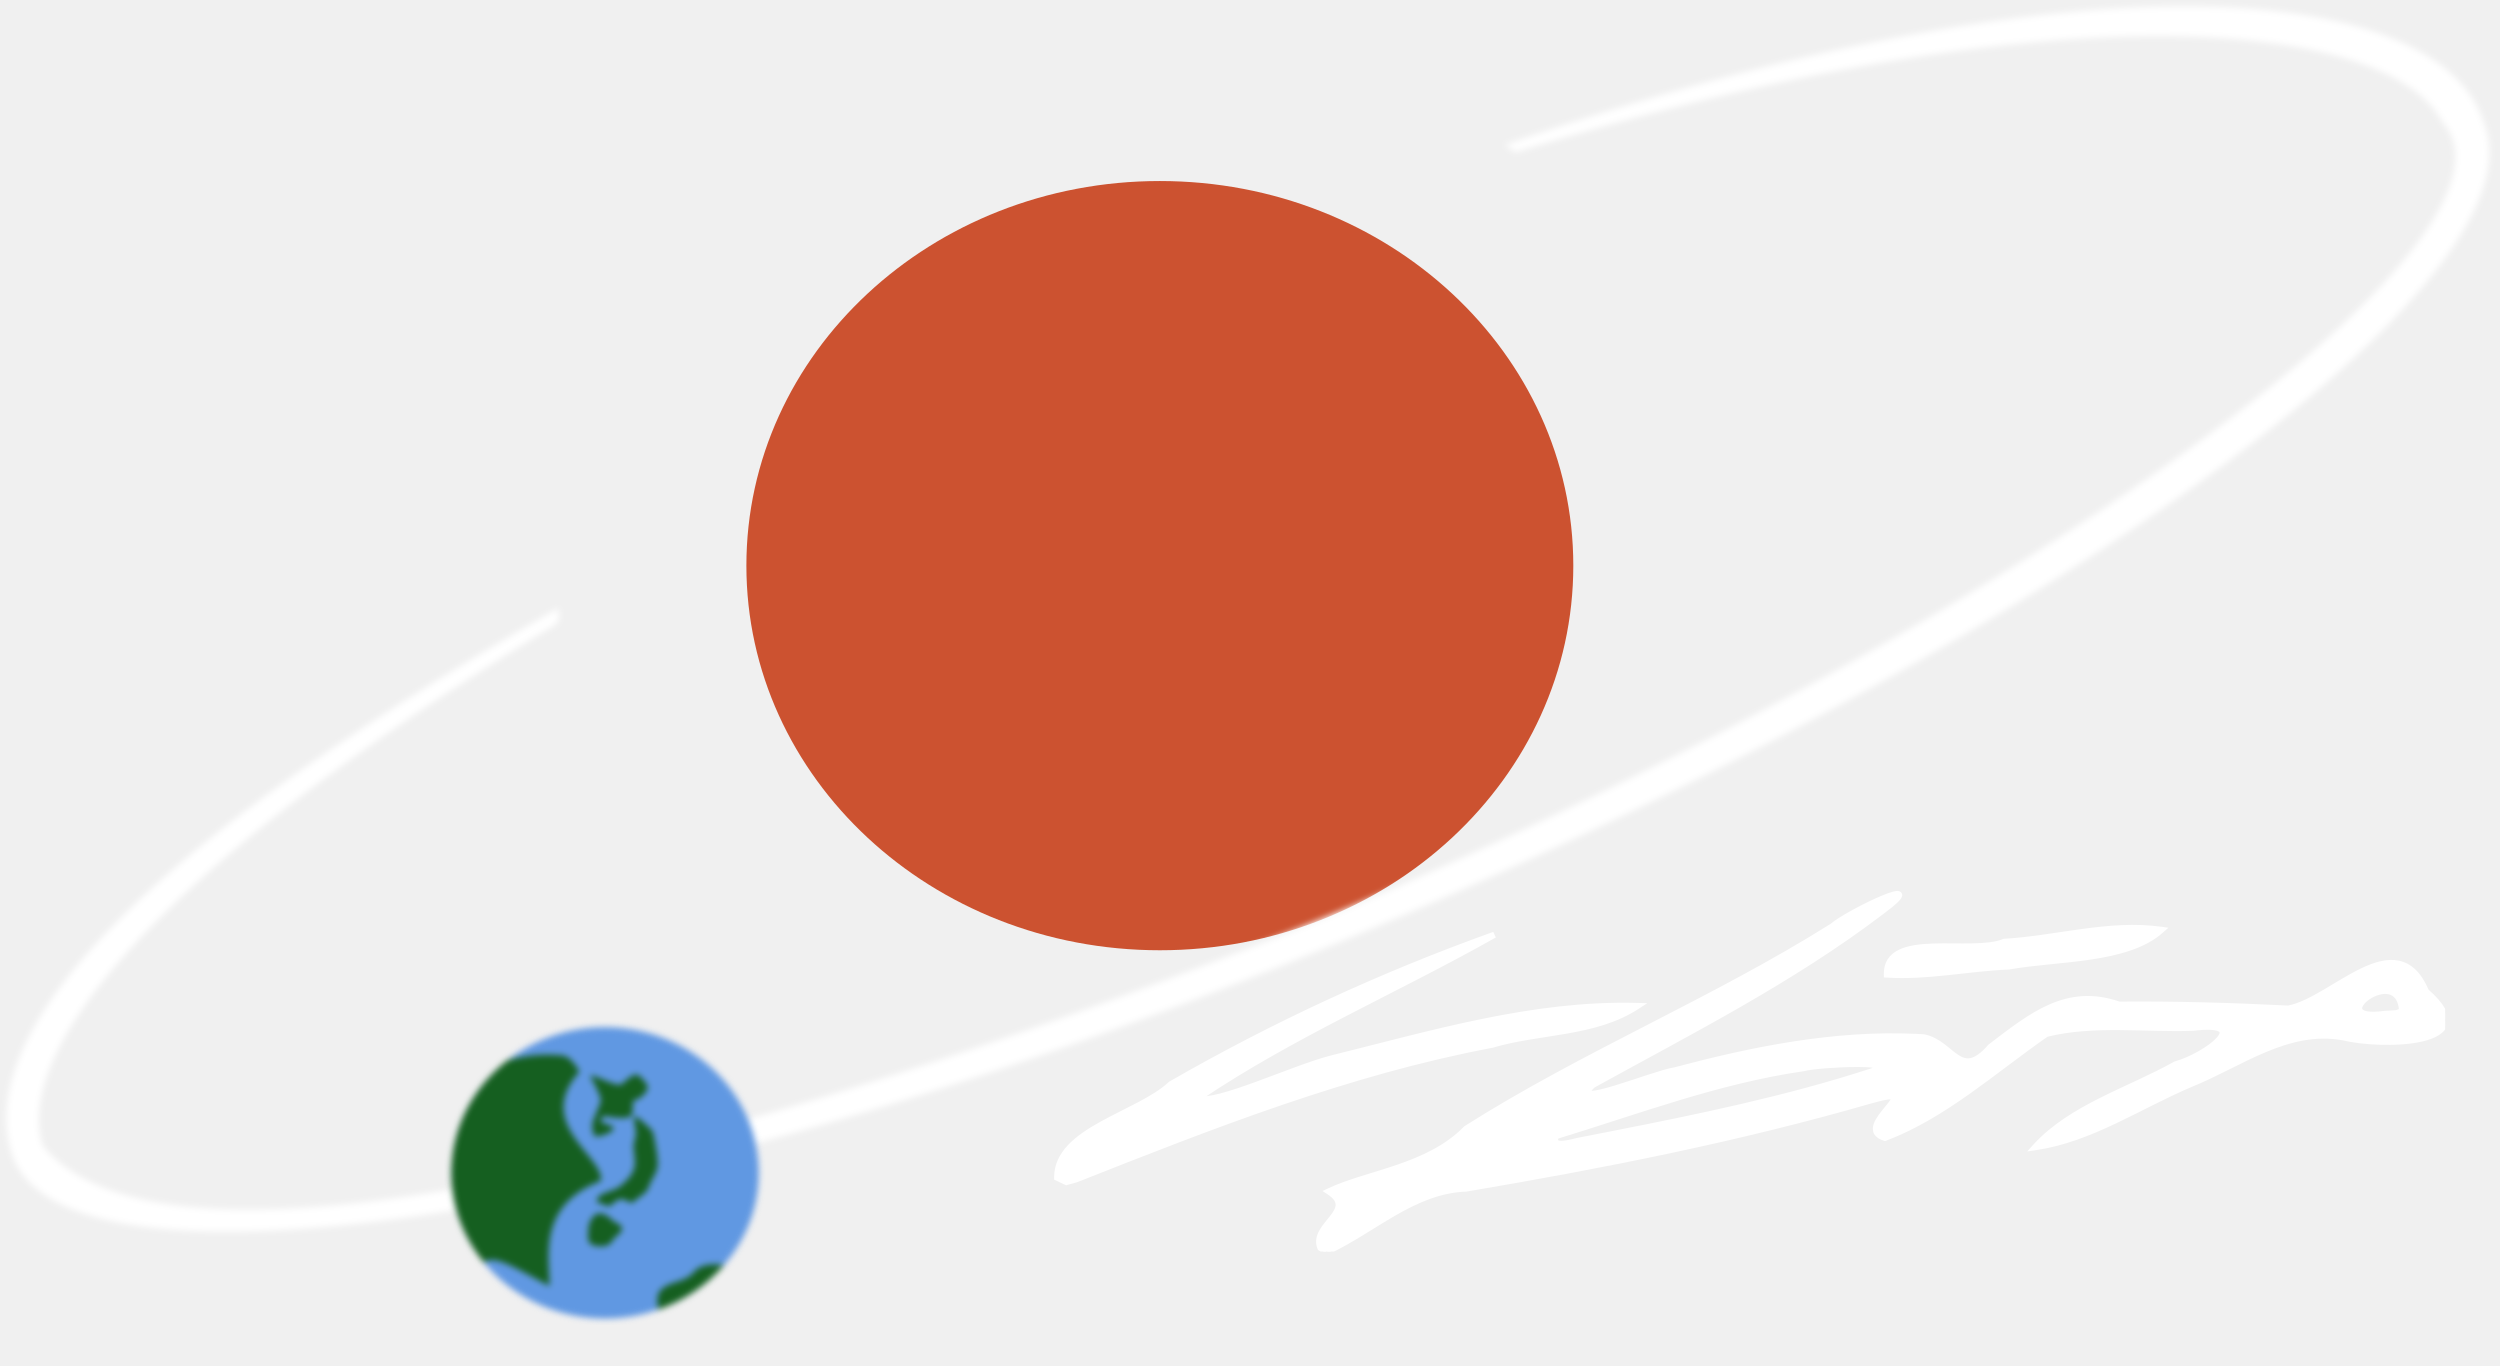
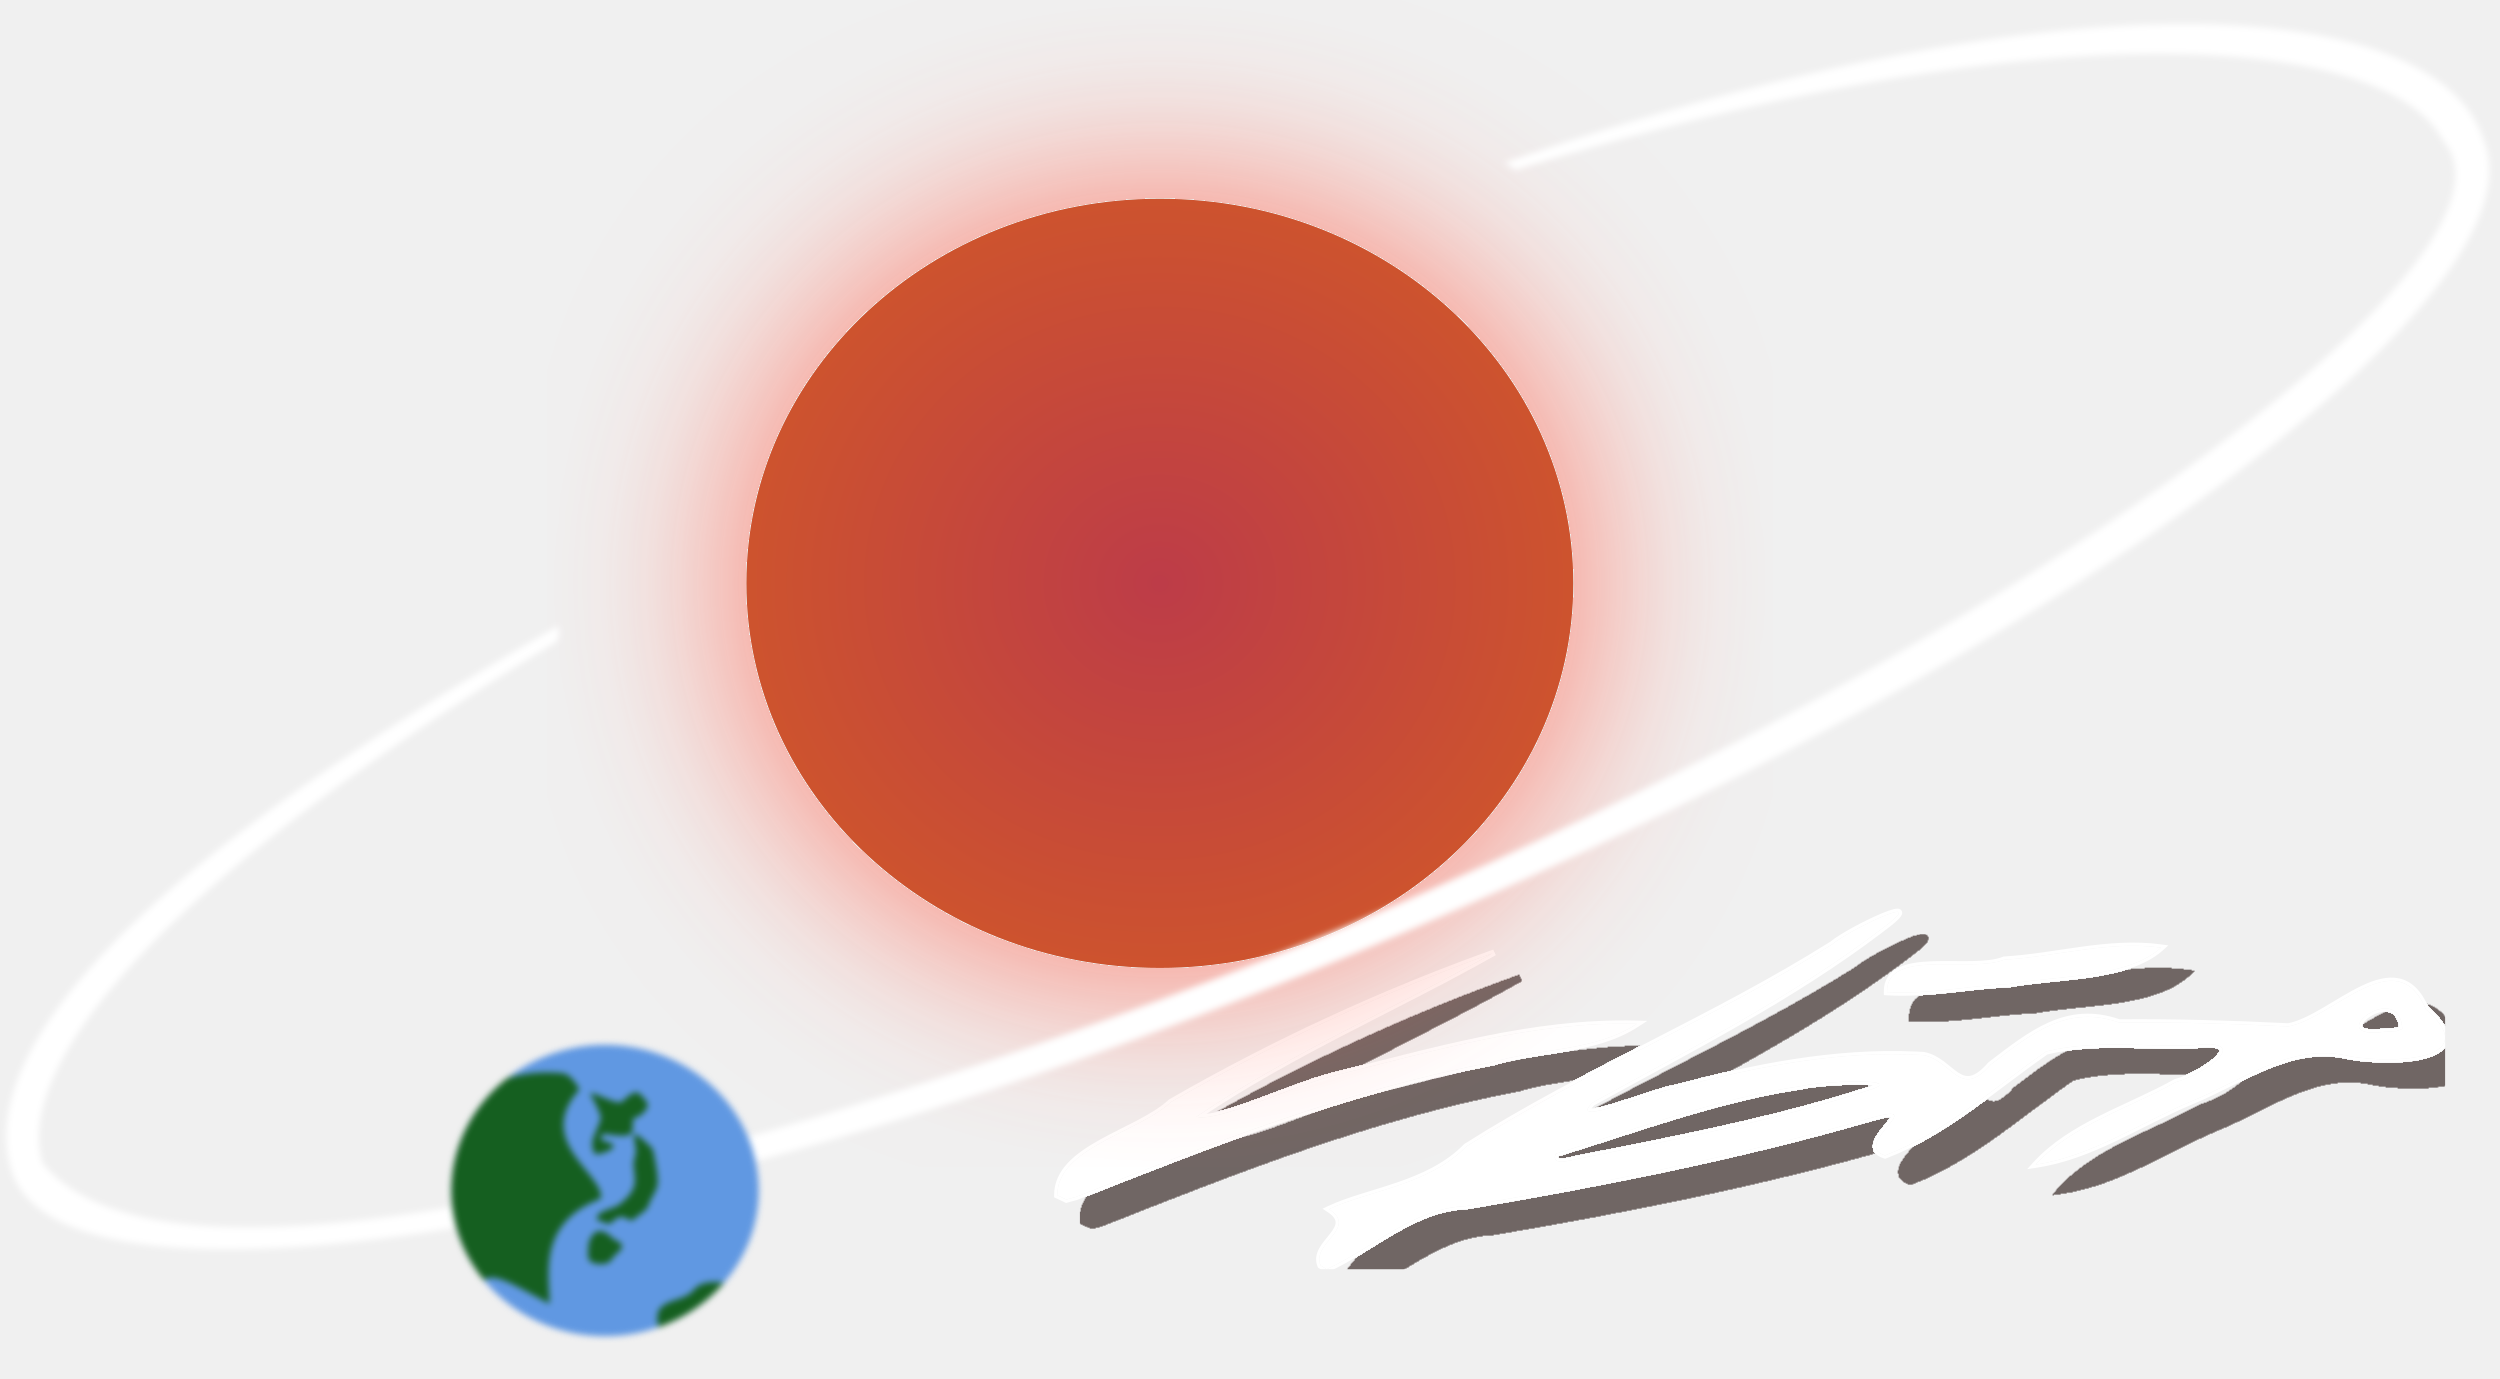
- <svg xmlns="http://www.w3.org/2000/svg" width="390" height="213" viewBox="0 0 390 213" fill="none">
-   <g clip-path="url(#clip0_62_2)">
-     <path d="M296.013 139.237C296.092 139.238 296.18 139.25 296.26 139.284C296.345 139.32 296.431 139.388 296.473 139.499C296.512 139.603 296.498 139.707 296.473 139.788C296.447 139.869 296.402 139.95 296.349 140.03C296.242 140.189 296.072 140.379 295.841 140.601C295.377 141.047 294.63 141.656 293.543 142.461L293.544 142.462C279.507 153.123 263.858 161.019 248.599 169.444C248.353 169.682 248.178 169.878 248.065 170.036C247.943 170.204 247.91 170.304 247.906 170.348C247.906 170.351 247.906 170.354 247.906 170.356C247.908 170.357 247.911 170.359 247.915 170.361C247.957 170.384 248.052 170.411 248.229 170.415C248.573 170.421 249.095 170.339 249.754 170.187C250.407 170.036 251.177 169.82 252.007 169.568C253.669 169.063 255.558 168.42 257.236 167.874C258.891 167.335 260.361 166.883 261.174 166.771C273.439 163.505 286.138 160.952 298.867 161.529L300.1 161.595L300.116 161.596L300.133 161.599C301.314 161.831 302.269 162.402 303.102 163.022C303.517 163.331 303.907 163.658 304.276 163.959C304.649 164.263 305.001 164.542 305.352 164.771C306.05 165.228 306.714 165.466 307.471 165.299C308.242 165.13 309.163 164.529 310.341 163.171L310.358 163.153L310.379 163.137C316.81 158.234 322.397 153.654 330.604 156.499C339.393 156.425 348.21 156.678 356.959 157.119C358.655 156.798 360.542 155.818 362.518 154.665C364.487 153.514 366.544 152.191 368.517 151.254C370.487 150.318 372.436 149.735 374.2 150.112C375.976 150.491 377.494 151.825 378.654 154.545C379.874 155.613 380.693 156.559 381.168 157.4C381.65 158.252 381.79 159.016 381.61 159.687C381.431 160.357 380.947 160.884 380.29 161.293C379.633 161.703 378.784 162.008 377.83 162.23C375.921 162.675 373.538 162.802 371.296 162.734C369.062 162.666 366.948 162.401 365.558 162.054C361.254 161.259 357.288 162.269 353.417 163.883C351.481 164.691 349.574 165.647 347.661 166.601C345.751 167.554 343.834 168.506 341.891 169.295L341.89 169.294C337.888 170.98 334.017 173.117 330.018 175.012C326.031 176.901 321.945 178.536 317.582 179.175L316.892 179.276L317.36 178.759C320.194 175.639 323.873 173.426 327.735 171.486C331.617 169.536 335.645 167.881 339.283 165.844L339.31 165.83L339.339 165.821C340.473 165.507 341.809 164.923 343.024 164.239C344.243 163.553 345.32 162.778 345.95 162.093C346.269 161.747 346.449 161.451 346.499 161.22C346.523 161.11 346.516 161.024 346.488 160.954C346.461 160.884 346.405 160.809 346.299 160.736C346.076 160.583 345.661 160.456 344.971 160.413C344.288 160.369 343.368 160.408 342.168 160.553L342.157 160.555H342.147C338.332 160.691 334.435 160.469 330.603 160.444C326.774 160.419 322.985 160.59 319.309 161.497C317.281 162.905 315.284 164.396 313.283 165.897C311.271 167.406 309.253 168.927 307.199 170.38C303.093 173.288 298.831 175.938 294.146 177.72L294.065 177.75L293.983 177.725C293.28 177.511 292.818 177.195 292.585 176.775C292.35 176.351 292.379 175.878 292.531 175.423C292.683 174.97 292.965 174.504 293.282 174.06C293.601 173.614 293.966 173.174 294.294 172.777C294.626 172.374 294.914 172.021 295.094 171.734C295.184 171.59 295.237 171.479 295.259 171.398C295.281 171.317 295.262 171.305 295.269 171.315C295.272 171.32 295.253 171.287 295.127 171.266C295.005 171.246 294.82 171.244 294.553 171.274C294.02 171.333 293.217 171.51 292.06 171.839L292.059 171.838C271.288 177.85 250.036 182.034 228.75 185.637L228.734 185.64L228.718 185.641C224.641 185.787 221.05 187.397 217.561 189.402C214.091 191.396 210.683 193.806 207.065 195.467L206.943 195.523L206.829 195.453L205.872 194.86L205.804 194.818L205.773 194.743C205.371 193.765 205.589 192.88 206.025 192.084C206.454 191.305 207.121 190.568 207.648 189.899C208.196 189.204 208.586 188.591 208.607 187.997C208.625 187.437 208.311 186.805 207.197 186.079L206.824 185.835L207.227 185.643C208.756 184.915 210.495 184.319 212.325 183.742C214.162 183.162 216.086 182.603 218.011 181.942C221.857 180.621 225.652 178.912 228.567 175.918L228.588 175.897L228.612 175.881C237.835 170.033 247.499 165.045 257.158 160.072C266.817 155.098 276.471 150.138 285.696 144.339C286.368 143.758 287.715 142.929 289.206 142.116C290.719 141.29 292.406 140.468 293.742 139.917C294.409 139.642 294.997 139.43 295.438 139.321C295.655 139.267 295.853 139.234 296.013 139.237ZM233.025 146.141C225.357 150.463 217.44 154.366 209.623 158.424C201.995 162.384 194.456 166.496 187.307 171.302C187.564 171.311 187.857 171.299 188.185 171.263C188.81 171.195 189.542 171.047 190.356 170.837C191.983 170.419 193.919 169.759 195.952 169.019C200.005 167.544 204.459 165.741 207.556 164.928L207.56 164.927C223.203 161.064 239.085 156.266 255.366 156.704L256.165 156.725L255.496 157.163C252.146 159.354 248.313 160.31 244.409 160.996C240.49 161.684 236.523 162.1 232.817 163.2L232.792 163.206C210.422 167.421 189.137 175.809 167.94 184.195L167.927 184.2L167.914 184.204L166.419 184.615L166.329 184.64L166.245 184.6L164.834 183.929L164.692 183.862L164.691 183.705C164.681 181.768 165.5 180.171 166.791 178.8C168.078 177.435 169.842 176.284 171.746 175.227C173.642 174.175 175.727 173.19 177.612 172.193C179.514 171.187 181.239 170.155 182.492 168.981L182.513 168.961L182.538 168.947C198.619 159.691 215.518 151.892 232.818 145.688L233.025 146.141ZM289.884 166.202C288.363 166.194 286.546 166.272 284.947 166.396C283.341 166.521 281.98 166.691 281.357 166.861L281.342 166.865L281.326 166.867C268.186 168.752 255.502 173.56 242.895 177.414C242.819 177.621 242.801 177.767 242.813 177.867C242.825 177.971 242.869 178.035 242.94 178.084C243.02 178.14 243.148 178.184 243.331 178.204C243.511 178.223 243.726 178.218 243.963 178.195C244.436 178.148 244.966 178.031 245.431 177.918C245.659 177.863 245.879 177.808 246.056 177.766C246.215 177.729 246.363 177.699 246.473 177.687L252.13 176.577C265.329 173.976 278.504 171.245 291.338 167.112L291.343 167.11C292.196 166.854 292.682 166.649 292.901 166.497C292.909 166.491 292.915 166.484 292.921 166.479C292.843 166.446 292.726 166.408 292.564 166.375C292.375 166.338 292.143 166.306 291.871 166.281C291.328 166.23 290.645 166.205 289.884 166.202ZM372.651 154.859C371.664 154.65 370.442 155.053 369.516 155.68C369.056 155.991 368.689 156.345 368.469 156.68C368.244 157.023 368.204 157.296 368.284 157.486C368.364 157.674 368.609 157.887 369.214 158.002C369.812 158.116 370.706 158.121 371.974 157.947L371.993 157.945L373.787 157.841L374.501 157.588C374.428 156.708 374.204 156.087 373.895 155.662C373.567 155.211 373.136 154.961 372.651 154.859ZM324.871 145.161C328.956 144.608 333.062 144.252 337.169 144.822L337.701 144.896L337.302 145.255C334.568 147.714 330.459 148.799 326.132 149.447C323.963 149.771 321.725 149.988 319.562 150.208C317.395 150.428 315.303 150.652 313.416 150.992L313.399 150.995H313.383C310.232 151.124 307.068 151.539 303.887 151.874C300.711 152.207 297.525 152.46 294.359 152.256L294.13 152.242L294.126 152.012C294.108 151.109 294.31 150.366 294.7 149.762C295.09 149.16 295.656 148.714 296.339 148.383C297.694 147.728 299.546 147.51 301.521 147.442C302.512 147.407 303.544 147.41 304.571 147.417C305.6 147.425 306.623 147.436 307.604 147.418C309.573 147.383 311.329 147.231 312.575 146.719L312.613 146.703L312.655 146.701C316.718 146.464 320.776 145.715 324.871 145.161Z" fill="white" stroke="white" stroke-width="0.5" />
+ <svg xmlns="http://www.w3.org/2000/svg" width="390" height="215" viewBox="0 0 390 215" fill="none">
+   <g clip-path="url(#clip0_68_2)">
+     <g filter="url(#filter0_d_68_2)">
+       <path d="M206.004 197.407C204.552 193.871 211.92 191.619 207.334 188.629C213.385 185.749 222.832 184.925 228.746 178.853C247.169 167.17 267.362 158.922 285.841 147.305C288.408 145.058 302.08 138.585 293.393 145.023C279.365 155.677 263.729 163.565 248.448 172.001C244.227 176.059 258.096 170.194 261.222 169.777C273.88 166.406 286.978 163.8 300.084 164.604C304.6 165.49 305.768 171.585 310.53 166.095C316.998 161.164 322.48 156.686 330.563 159.509C339.371 159.434 348.209 159.688 356.979 160.13C363.981 158.833 373.873 146.611 378.447 157.456C388.307 166.042 371.071 165.94 365.603 164.569C356.859 162.953 349.531 168.682 341.797 171.823C333.783 175.198 326.198 180.42 317.546 181.688C323.151 175.517 332.125 172.897 339.406 168.822C344.039 167.539 351.805 161.892 342.138 163.065C334.519 163.336 326.645 162.176 319.204 164.025C311.023 169.703 303.37 176.704 294.057 180.246C288.674 178.606 301.276 171.715 291.991 174.358C271.233 180.367 249.991 184.548 228.709 188.151C220.432 188.447 214.175 194.688 206.961 198L206.004 197.407ZM246.521 180.692C261.602 177.733 276.73 174.839 291.414 170.109C298.237 168.062 283.888 168.671 281.291 169.379C268.084 171.274 255.328 176.119 242.704 179.971C241.749 182.242 245.809 180.747 246.521 180.692ZM374.766 160.519C374.31 152.434 361.767 162.362 372.008 160.954L373.835 160.85L374.766 160.519ZM164.942 186.463C164.9 179.035 177.546 176.718 182.663 171.924C198.731 162.675 215.617 154.882 232.903 148.683C217.576 157.322 201.269 164.275 186.622 174.221C189.898 175.106 201.455 169.548 207.62 167.93C223.283 164.062 239.121 159.276 255.359 159.713C248.747 164.039 240.193 163.509 232.746 165.72C210.349 169.94 189.042 178.338 167.848 186.722L166.353 187.134L164.942 186.463ZM294.376 154.767C294.238 147.875 307.492 151.837 312.67 149.71C320.821 149.235 328.991 146.7 337.134 147.83C331.786 152.64 320.964 152.139 313.372 153.505C307.049 153.765 300.662 155.171 294.376 154.767Z" fill="white" />
+       <path d="M296.013 141.997C296.092 141.998 296.18 142.009 296.26 142.044C296.345 142.08 296.431 142.147 296.473 142.258C296.512 142.363 296.498 142.467 296.473 142.547C296.447 142.629 296.402 142.71 296.349 142.79C296.242 142.949 296.072 143.139 295.841 143.361C295.377 143.807 294.63 144.415 293.543 145.221L293.544 145.222C279.507 155.883 263.858 163.779 248.599 172.204C248.353 172.442 248.178 172.638 248.065 172.795C247.943 172.964 247.91 173.064 247.906 173.108C247.906 173.111 247.906 173.114 247.906 173.116C247.908 173.117 247.911 173.119 247.915 173.121C247.957 173.144 248.052 173.171 248.229 173.174C248.573 173.181 249.095 173.099 249.754 172.947C250.407 172.796 251.177 172.58 252.007 172.328C253.669 171.823 255.558 171.18 257.236 170.633C258.891 170.094 260.361 169.642 261.174 169.531C273.439 166.265 286.138 163.712 298.867 164.289L300.1 164.355L300.116 164.356L300.133 164.359C301.314 164.591 302.269 165.162 303.102 165.782C303.517 166.091 303.907 166.418 304.276 166.719C304.649 167.023 305.001 167.302 305.352 167.531C306.05 167.987 306.714 168.225 307.471 168.059C308.242 167.89 309.163 167.289 310.341 165.931L310.358 165.913L310.379 165.897C316.81 160.994 322.397 156.414 330.604 159.258C339.393 159.185 348.21 159.438 356.959 159.878C358.655 159.558 360.542 158.578 362.518 157.424C364.487 156.274 366.544 154.951 368.517 154.014C370.487 153.078 372.436 152.495 374.2 152.872C375.976 153.251 377.494 154.585 378.654 157.305C379.874 158.373 380.693 159.319 381.168 160.16C381.65 161.012 381.79 161.775 381.61 162.447C381.431 163.117 380.947 163.644 380.29 164.053C379.633 164.462 378.784 164.767 377.83 164.99C375.921 165.435 373.538 165.562 371.296 165.494C369.062 165.425 366.948 165.161 365.558 164.814C361.254 164.019 357.288 165.029 353.417 166.643C351.481 167.451 349.574 168.406 347.661 169.361C345.751 170.314 343.834 171.266 341.891 172.055L341.89 172.054C337.888 173.74 334.017 175.877 330.018 177.772C326.031 179.661 321.945 181.296 317.582 181.935L316.892 182.036L317.36 181.519C320.194 178.399 323.873 176.185 327.735 174.246C331.617 172.296 335.645 170.64 339.283 168.604L339.31 168.589L339.339 168.581C340.473 168.267 341.809 167.683 343.024 166.999C344.243 166.313 345.32 165.538 345.95 164.853C346.269 164.507 346.449 164.21 346.499 163.98C346.523 163.87 346.516 163.784 346.488 163.713C346.461 163.643 346.405 163.569 346.299 163.496C346.076 163.343 345.661 163.216 344.971 163.172C344.288 163.129 343.368 163.167 342.168 163.313L342.157 163.315H342.147C338.332 163.451 334.435 163.229 330.603 163.204C326.774 163.179 322.985 163.349 319.309 164.256C317.281 165.665 315.284 167.156 313.283 168.657C311.271 170.166 309.253 171.686 307.199 173.14C303.093 176.048 298.831 178.698 294.146 180.48L294.065 180.51L293.983 180.485C293.28 180.271 292.818 179.955 292.585 179.535C292.35 179.11 292.379 178.638 292.531 178.183C292.683 177.73 292.965 177.264 293.282 176.82C293.601 176.374 293.966 175.934 294.294 175.537C294.626 175.133 294.914 174.781 295.094 174.494C295.184 174.35 295.237 174.239 295.259 174.158C295.281 174.077 295.262 174.065 295.269 174.075C295.272 174.08 295.253 174.047 295.127 174.026C295.005 174.006 294.82 174.004 294.553 174.034C294.02 174.093 293.217 174.27 292.06 174.599L292.059 174.598C271.288 180.61 250.036 184.793 228.75 188.397L228.734 188.4L228.718 188.401C224.641 188.547 221.05 190.157 217.561 192.162C214.091 194.155 210.683 196.566 207.065 198.227L206.943 198.283L206.829 198.212L205.872 197.62L205.804 197.578L205.773 197.503C205.371 196.525 205.589 195.64 206.025 194.844C206.454 194.065 207.121 193.328 207.648 192.659C208.196 191.964 208.586 191.351 208.607 190.756C208.625 190.197 208.311 189.565 207.197 188.838L206.824 188.595L207.227 188.403C208.756 187.675 210.495 187.079 212.325 186.502C214.162 185.922 216.086 185.363 218.011 184.702C221.857 183.38 225.652 181.671 228.567 178.678L228.588 178.657L228.612 178.641C237.835 172.793 247.499 167.805 257.158 162.832C266.817 157.858 276.471 152.898 285.696 147.099C286.368 146.518 287.715 145.689 289.206 144.876C290.719 144.05 292.406 143.228 293.742 142.676C294.409 142.401 294.997 142.19 295.438 142.081C295.655 142.027 295.853 141.993 296.013 141.997ZM233.025 148.901C225.357 153.223 217.44 157.126 209.623 161.184C201.995 165.144 194.456 169.256 187.307 174.062C187.564 174.071 187.857 174.059 188.185 174.023C188.81 173.954 189.542 173.806 190.356 173.597C191.983 173.179 193.919 172.519 195.952 171.779C200.005 170.304 204.459 168.501 207.556 167.688L207.56 167.687C223.203 163.824 239.085 159.026 255.366 159.463L256.165 159.485L255.496 159.922C252.146 162.114 248.313 163.069 244.409 163.755C240.49 164.444 236.523 164.86 232.817 165.96L232.792 165.965C210.422 170.181 189.137 178.568 167.94 186.955L167.927 186.96L167.914 186.963L166.419 187.375L166.329 187.4L166.245 187.36L164.834 186.689L164.692 186.622L164.691 186.464C164.681 184.527 165.5 182.931 166.791 181.56C168.078 180.195 169.842 179.044 171.746 177.987C173.642 176.934 175.727 175.95 177.612 174.953C179.514 173.947 181.239 172.915 182.492 171.741L182.513 171.721L182.538 171.707C198.619 162.45 215.518 154.652 232.818 148.448L233.025 148.901ZM289.884 168.961C288.363 168.954 286.546 169.032 284.947 169.156C283.341 169.281 281.98 169.451 281.357 169.621L281.342 169.625L281.326 169.627C268.186 171.512 255.502 176.32 242.895 180.173C242.819 180.38 242.801 180.526 242.813 180.627C242.825 180.731 242.869 180.795 242.94 180.844C243.02 180.9 243.148 180.943 243.331 180.963C243.511 180.983 243.726 180.978 243.963 180.955C244.436 180.908 244.966 180.79 245.431 180.678C245.659 180.623 245.879 180.568 246.056 180.526C246.215 180.488 246.363 180.459 246.473 180.447L252.13 179.336C265.329 176.736 278.504 174.005 291.338 169.872L291.343 169.87C292.196 169.613 292.682 169.409 292.901 169.256C292.909 169.251 292.915 169.244 292.921 169.239C292.843 169.205 292.726 169.168 292.564 169.135C292.375 169.098 292.143 169.066 291.871 169.041C291.328 168.99 290.645 168.965 289.884 168.961ZM372.651 157.619C371.664 157.41 370.442 157.813 369.516 158.44C369.056 158.751 368.689 159.105 368.469 159.44C368.244 159.783 368.204 160.056 368.284 160.246C368.364 160.434 368.609 160.647 369.214 160.762C369.812 160.876 370.706 160.881 371.974 160.707L371.993 160.705L373.787 160.601L374.501 160.348C374.428 159.468 374.204 158.847 373.895 158.421C373.567 157.971 373.136 157.721 372.651 157.619ZM324.871 147.92C328.956 147.368 333.062 147.012 337.169 147.582L337.701 147.656L337.302 148.015C334.568 150.474 330.459 151.559 326.132 152.207C323.963 152.531 321.725 152.747 319.562 152.967C317.395 153.188 315.303 153.412 313.416 153.752L313.399 153.754H313.383C310.232 153.884 307.068 154.299 303.887 154.633C300.711 154.967 297.525 155.22 294.359 155.016L294.13 155.002L294.126 154.772C294.108 153.869 294.31 153.126 294.7 152.522C295.09 151.92 295.656 151.473 296.339 151.143C297.694 150.487 299.546 150.27 301.521 150.202C302.512 150.167 303.544 150.17 304.571 150.177C305.6 150.184 306.623 150.196 307.604 150.178C309.573 150.143 311.329 149.991 312.575 149.479L312.613 149.462L312.655 149.461C316.718 149.224 320.776 148.475 324.871 147.92Z" stroke="white" stroke-width="0.5" />
+     </g>
  </g>
-   <ellipse cx="180.936" cy="88.24" rx="64.5" ry="60" fill="#CC5230" />
-   <g filter="url(#filter0_f_62_2)">
-     <path d="M234.742 22.591C325.641 -8.624 380.521 -2.56 387.436 19.051C397.604 43.509 320.219 100.062 214.677 144.588C109.135 189.113 12.252 205.166 2.084 180.708C-4.265 163.331 16.415 135.333 87.04 94.911C87.225 95.25 87.271 96.425 86.936 97.24C20.855 137.436 2.306 165.077 6.656 178.74C34.328 212.246 188.081 151.455 214.677 139.74C319.261 94.624 396.685 36.439 381.023 19.051C372.928 3.444 322.348 -2.646 236.436 23.74C235.878 23.348 235.313 22.965 234.742 22.591Z" fill="white" />
+   <g filter="url(#filter1_d_68_2)">
+     <ellipse cx="180.936" cy="91" rx="64.5" ry="60" fill="url(#paint0_radial_68_2)" />
  </g>
-   <g filter="url(#filter1_f_62_2)">
-     <ellipse cx="94.391" cy="182.966" rx="23.972" ry="22.726" fill="#6098E2" />
-     <mask id="mask0_62_2" style="mask-type:alpha" maskUnits="userSpaceOnUse" x="56" y="164" width="65" height="49">
-       <path d="M103.714 207.587C104.545 209.556 105.207 210.795 107.043 212.006C108.88 213.216 119.913 209.501 120.361 206.324C120.809 203.147 119.186 200.215 117.032 198.749C114.877 197.283 111.274 196.953 109.707 197.486C108.14 198.02 108.489 198.636 107.043 199.38C105.598 200.124 104.174 200.138 103.048 201.274C101.921 202.41 102.883 205.618 103.714 207.587Z" fill="#155F20" />
-       <path d="M91.786 191.718C91.786 192.532 91.471 193.771 92.31 194.162C93.15 194.552 94.933 194.65 95.458 193.673C95.982 192.695 96.967 192.503 97.032 191.718C97.096 190.933 96.007 190.887 95.458 190.289C94.908 189.692 93.825 189.007 93.06 189.391C92.294 189.775 91.786 190.903 91.786 191.718Z" fill="#155F20" />
-       <path d="M94.391 188.017C95.311 188.671 95.779 187.154 96.81 187.08C97.841 187.007 98.278 188.027 98.882 187.446C99.486 186.865 100.996 186.072 101.175 185.274C101.355 184.476 102.148 183.499 102.507 182.378C102.866 181.258 102.157 177.977 101.989 177.154C101.821 176.331 101.776 176.42 101.175 175.804C100.575 175.189 98.896 173.765 98.882 174.215C98.867 174.666 99.104 175.99 99.178 176.436C99.251 176.881 99.129 177.459 98.882 178.33C98.635 179.2 99.333 181.176 98.882 182.378C98.43 183.581 97.79 184.115 96.81 184.991C95.831 185.866 93.395 186.009 93.185 187.08C92.975 188.152 93.472 187.363 94.391 188.017Z" fill="#155F20" />
-       <path d="M93.725 171.603C93.725 170.972 92.394 168.447 92.394 168.447C92.394 168.447 91.728 167.816 92.394 167.816C92.631 167.816 93.206 168.056 93.878 168.337C95.093 168.844 96.626 169.485 97.055 169.078C97.721 168.447 99.053 167.184 99.718 167.816C100.384 168.447 101.05 169.078 101.05 169.709C101.05 170.341 99.718 171.603 99.053 171.603C98.72 171.603 98.72 172.077 98.72 172.629C98.72 173.182 98.72 173.813 98.387 174.128C97.721 174.76 94.391 174.128 94.391 174.128C94.391 174.128 93.725 174.129 93.725 174.76C93.725 175.075 94.225 175.233 94.724 175.391C95.224 175.549 95.723 175.707 95.723 176.022C95.723 176.654 93.725 177.285 93.06 177.285C92.394 177.285 92.394 176.022 92.394 175.391C92.394 175.075 92.727 174.286 93.06 173.497C93.392 172.708 93.725 171.919 93.725 171.603Z" fill="#155F20" />
-       <path d="M93.725 184.229C94.391 180.441 83.071 175.391 90.396 167.184C90.396 167.184 89.196 164.803 87.733 164.659C68.422 162.765 56.436 185.492 56.436 185.492L65.758 191.489L75.081 197.486C76.412 195.171 79.742 197.486 85.735 200.643C85.735 196.224 83.737 188.017 93.725 184.229Z" fill="#155F20" />
+   <g filter="url(#filter2_f_68_2)">
+     <path d="M234.742 25.351C325.641 -5.864 380.521 0.2 387.436 21.811C397.604 46.269 320.219 102.822 214.677 147.348C109.135 191.873 12.252 207.925 2.084 183.468C-4.265 166.091 16.415 138.093 87.04 97.671C87.225 98.01 87.271 99.185 86.936 100C20.855 140.196 2.306 167.837 6.656 181.5C34.328 215.006 188.081 154.215 214.677 142.5C319.261 97.384 396.685 39.199 381.023 21.811C372.928 6.204 322.348 0.114 236.436 26.5C235.878 26.108 235.313 25.725 234.742 25.351Z" fill="white" />
+   </g>
+   <g filter="url(#filter3_f_68_2)">
+     <ellipse cx="94.391" cy="185.726" rx="23.972" ry="22.726" fill="#6098E2" />
+     <mask id="mask0_68_2" style="mask-type:alpha" maskUnits="userSpaceOnUse" x="56" y="167" width="65" height="48">
+       <path d="M103.714 210.346C104.545 212.315 105.206 213.555 107.043 214.766C108.88 215.976 119.913 212.261 120.361 209.084C120.809 205.907 119.186 202.974 117.032 201.508C114.877 200.043 111.274 199.712 109.707 200.246C108.14 200.779 108.489 201.396 107.043 202.14C105.598 202.883 104.174 202.898 103.048 204.034C101.921 205.17 102.883 208.378 103.714 210.346Z" fill="#155F20" />
+       <path d="M91.786 194.478C91.786 195.292 91.471 196.53 92.31 196.921C93.15 197.312 94.933 197.41 95.458 196.433C95.982 195.455 96.967 195.262 97.032 194.478C97.096 193.693 96.007 193.647 95.458 193.049C94.908 192.452 93.825 191.767 93.06 192.151C92.294 192.534 91.786 193.663 91.786 194.478Z" fill="#155F20" />
+       <path d="M94.391 190.777C95.311 191.431 95.779 189.914 96.81 189.84C97.841 189.766 98.278 190.787 98.882 190.206C99.486 189.624 100.996 188.832 101.175 188.033C101.355 187.235 102.148 186.259 102.507 185.138C102.866 184.018 102.157 180.737 101.989 179.914C101.821 179.091 101.776 179.18 101.175 178.564C100.575 177.949 98.896 176.524 98.882 176.975C98.867 177.426 99.104 178.75 99.178 179.195C99.251 179.641 99.129 180.219 98.882 181.089C98.635 181.96 99.333 183.936 98.882 185.138C98.43 186.341 97.79 186.875 96.81 187.75C95.831 188.626 93.395 188.769 93.185 189.84C92.975 190.912 93.472 190.123 94.391 190.777Z" fill="#155F20" />
+       <path d="M93.725 174.363C93.725 173.732 92.394 171.207 92.394 171.207C92.394 171.207 91.728 170.575 92.394 170.575C92.631 170.575 93.206 170.816 93.878 171.096C95.093 171.604 96.626 172.244 97.055 171.838C97.721 171.207 99.053 169.944 99.718 170.575C100.384 171.207 101.05 171.838 101.05 172.469C101.05 173.101 99.718 174.363 99.053 174.363C98.72 174.363 98.72 174.837 98.72 175.389C98.72 175.941 98.72 176.573 98.387 176.888C97.721 177.52 94.391 176.888 94.391 176.888C94.391 176.888 93.725 176.888 93.725 177.52C93.725 177.835 94.225 177.993 94.724 178.151C95.224 178.309 95.723 178.467 95.723 178.782C95.723 179.413 93.725 180.045 93.06 180.045C92.394 180.045 92.394 178.782 92.394 178.151C92.394 177.835 92.727 177.046 93.06 176.257C93.392 175.468 93.725 174.679 93.725 174.363Z" fill="#155F20" />
+       <path d="M93.725 186.989C94.391 183.201 83.071 178.151 90.396 169.944C90.396 169.944 89.196 167.563 87.733 167.419C68.422 165.525 56.436 188.251 56.436 188.251L65.758 194.249L75.081 200.246C76.412 197.931 79.742 200.246 85.735 203.402C85.735 198.983 83.737 190.777 93.725 186.989Z" fill="#155F20" />
    </mask>
-     <g mask="url(#mask0_62_2)">
-       <ellipse cx="94.391" cy="182.967" rx="23.972" ry="22.726" fill="#155F20" />
+     <g mask="url(#mask0_68_2)">
+       <ellipse cx="94.391" cy="185.726" rx="23.972" ry="22.726" fill="#155F20" />
    </g>
  </g>
  <defs>
-     <filter id="filter0_f_62_2" x="0" y="0" width="389.333" height="193.138" filterUnits="userSpaceOnUse" color-interpolation-filters="sRGB">
+     <filter id="filter0_d_68_2" x="164.441" y="141.747" width="221.494" height="60.82" filterUnits="userSpaceOnUse" color-interpolation-filters="sRGB">
+       <feFlood flood-opacity="0" result="BackgroundImageFix" />
+       <feColorMatrix in="SourceAlpha" type="matrix" values="0 0 0 0 0 0 0 0 0 0 0 0 0 0 0 0 0 0 127 0" result="hardAlpha" />
+       <feOffset dx="4" dy="4" />
+       <feComposite in2="hardAlpha" operator="out" />
+       <feColorMatrix type="matrix" values="0 0 0 0 0.439 0 0 0 0 0.4 0 0 0 0 0.392 0 0 0 1 0" />
+       <feBlend mode="normal" in2="BackgroundImageFix" result="effect1_dropShadow_68_2" />
+       <feBlend mode="normal" in="SourceGraphic" in2="effect1_dropShadow_68_2" result="shape" />
+     </filter>
+     <filter id="filter1_d_68_2" x="85.436" y="0" width="191" height="182" filterUnits="userSpaceOnUse" color-interpolation-filters="sRGB">
+       <feFlood flood-opacity="0" result="BackgroundImageFix" />
+       <feColorMatrix in="SourceAlpha" type="matrix" values="0 0 0 0 0 0 0 0 0 0 0 0 0 0 0 0 0 0 127 0" result="hardAlpha" />
+       <feMorphology radius="1" operator="dilate" in="SourceAlpha" result="effect1_dropShadow_68_2" />
+       <feOffset />
+       <feGaussianBlur stdDeviation="15" />
+       <feComposite in2="hardAlpha" operator="out" />
+       <feColorMatrix type="matrix" values="0 0 0 0 1 0 0 0 0 0.392 0 0 0 0 0.314 0 0 0 0.8 0" />
+       <feBlend mode="normal" in2="BackgroundImageFix" result="effect1_dropShadow_68_2" />
+       <feBlend mode="normal" in="SourceGraphic" in2="effect1_dropShadow_68_2" result="shape" />
+     </filter>
+     <filter id="filter2_f_68_2" x="0" y="2.76" width="389.333" height="193.138" filterUnits="userSpaceOnUse" color-interpolation-filters="sRGB">
      <feFlood flood-opacity="0" result="BackgroundImageFix" />
      <feBlend mode="normal" in="SourceGraphic" in2="BackgroundImageFix" result="shape" />
-       <feGaussianBlur stdDeviation="0.5" result="effect1_foregroundBlur_62_2" />
+       <feGaussianBlur stdDeviation="0.5" result="effect1_foregroundBlur_68_2" />
    </filter>
-     <filter id="filter1_f_62_2" x="69.419" y="159.24" width="49.944" height="47.453" filterUnits="userSpaceOnUse" color-interpolation-filters="sRGB">
+     <filter id="filter3_f_68_2" x="69.419" y="162" width="49.944" height="47.453" filterUnits="userSpaceOnUse" color-interpolation-filters="sRGB">
      <feFlood flood-opacity="0" result="BackgroundImageFix" />
      <feBlend mode="normal" in="SourceGraphic" in2="BackgroundImageFix" result="shape" />
-       <feGaussianBlur stdDeviation="0.5" result="effect1_foregroundBlur_62_2" />
+       <feGaussianBlur stdDeviation="0.5" result="effect1_foregroundBlur_68_2" />
    </filter>
-     <clipPath id="clip0_62_2">
-       <rect width="233" height="66" fill="white" transform="translate(148.436 129.24)" />
+     <radialGradient id="paint0_radial_68_2" cx="0" cy="0" r="1" gradientUnits="userSpaceOnUse" gradientTransform="translate(180.936 91) rotate(90) scale(60 64.5)">
+       <stop stop-color="#BD3C48" />
+       <stop offset="1" stop-color="#CD532E" />
+     </radialGradient>
+     <clipPath id="clip0_68_2">
+       <rect width="233" height="66" fill="white" transform="translate(148.436 132)" />
    </clipPath>
  </defs>
</svg>
